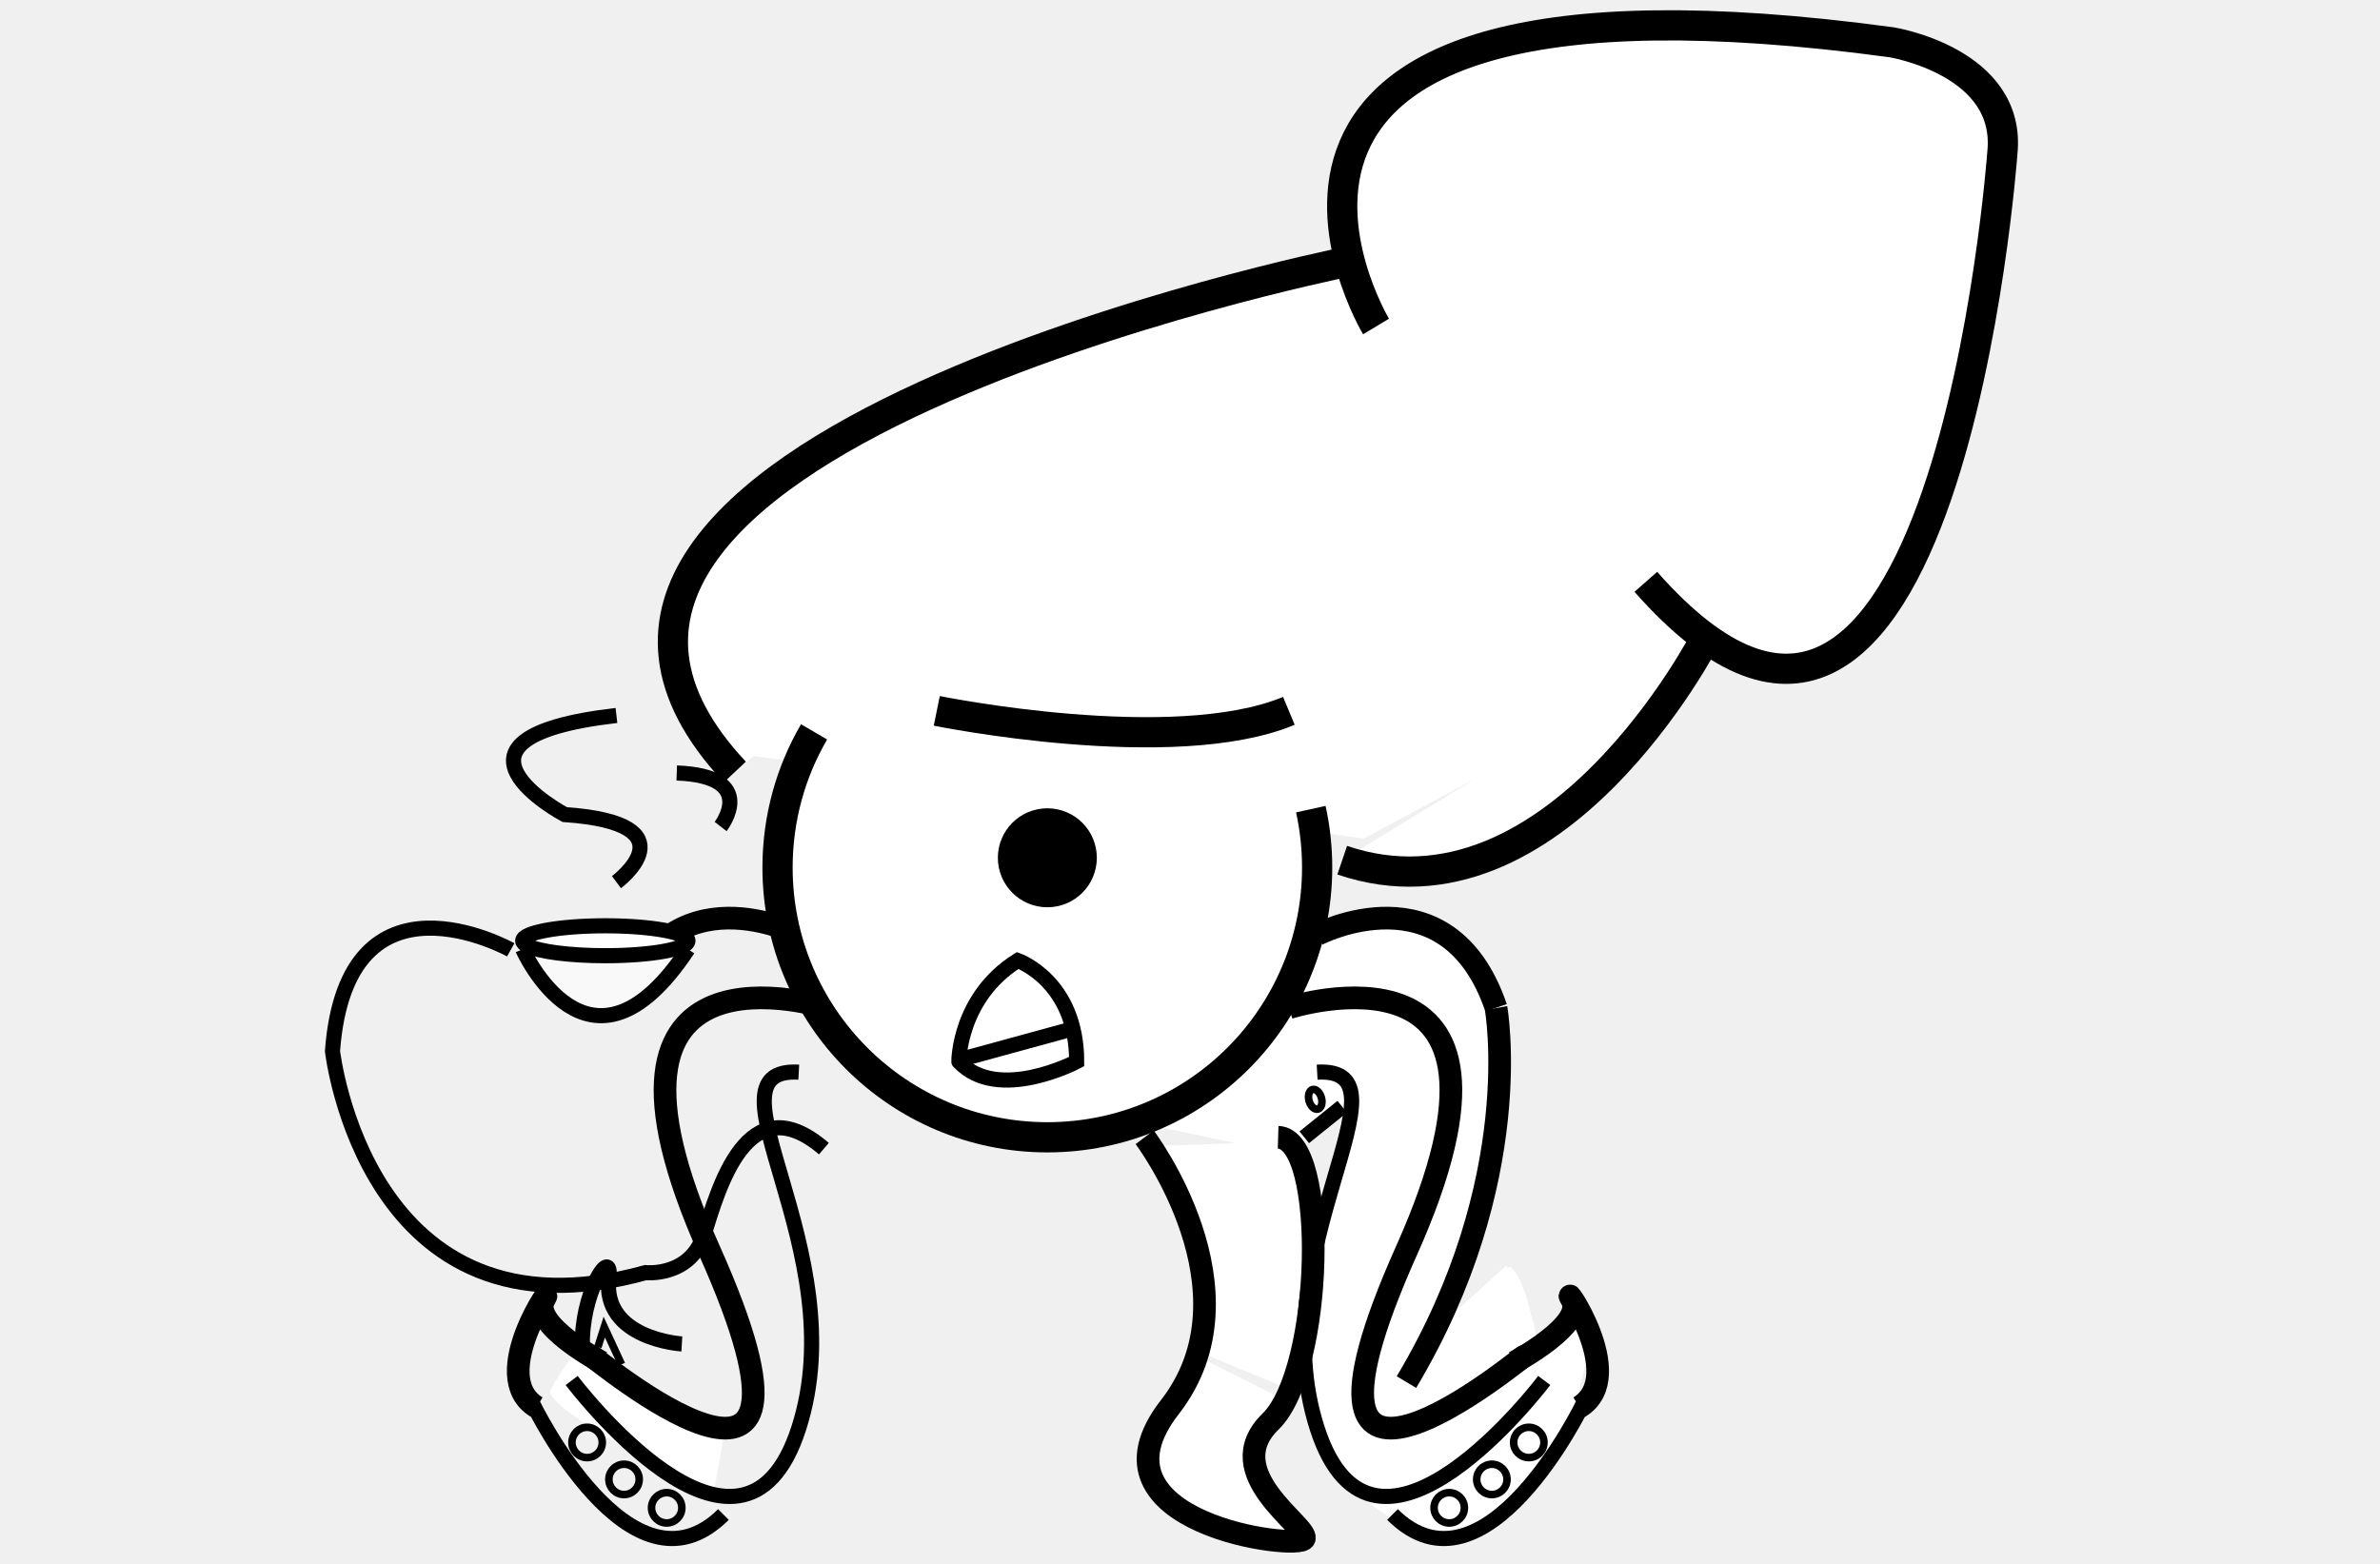
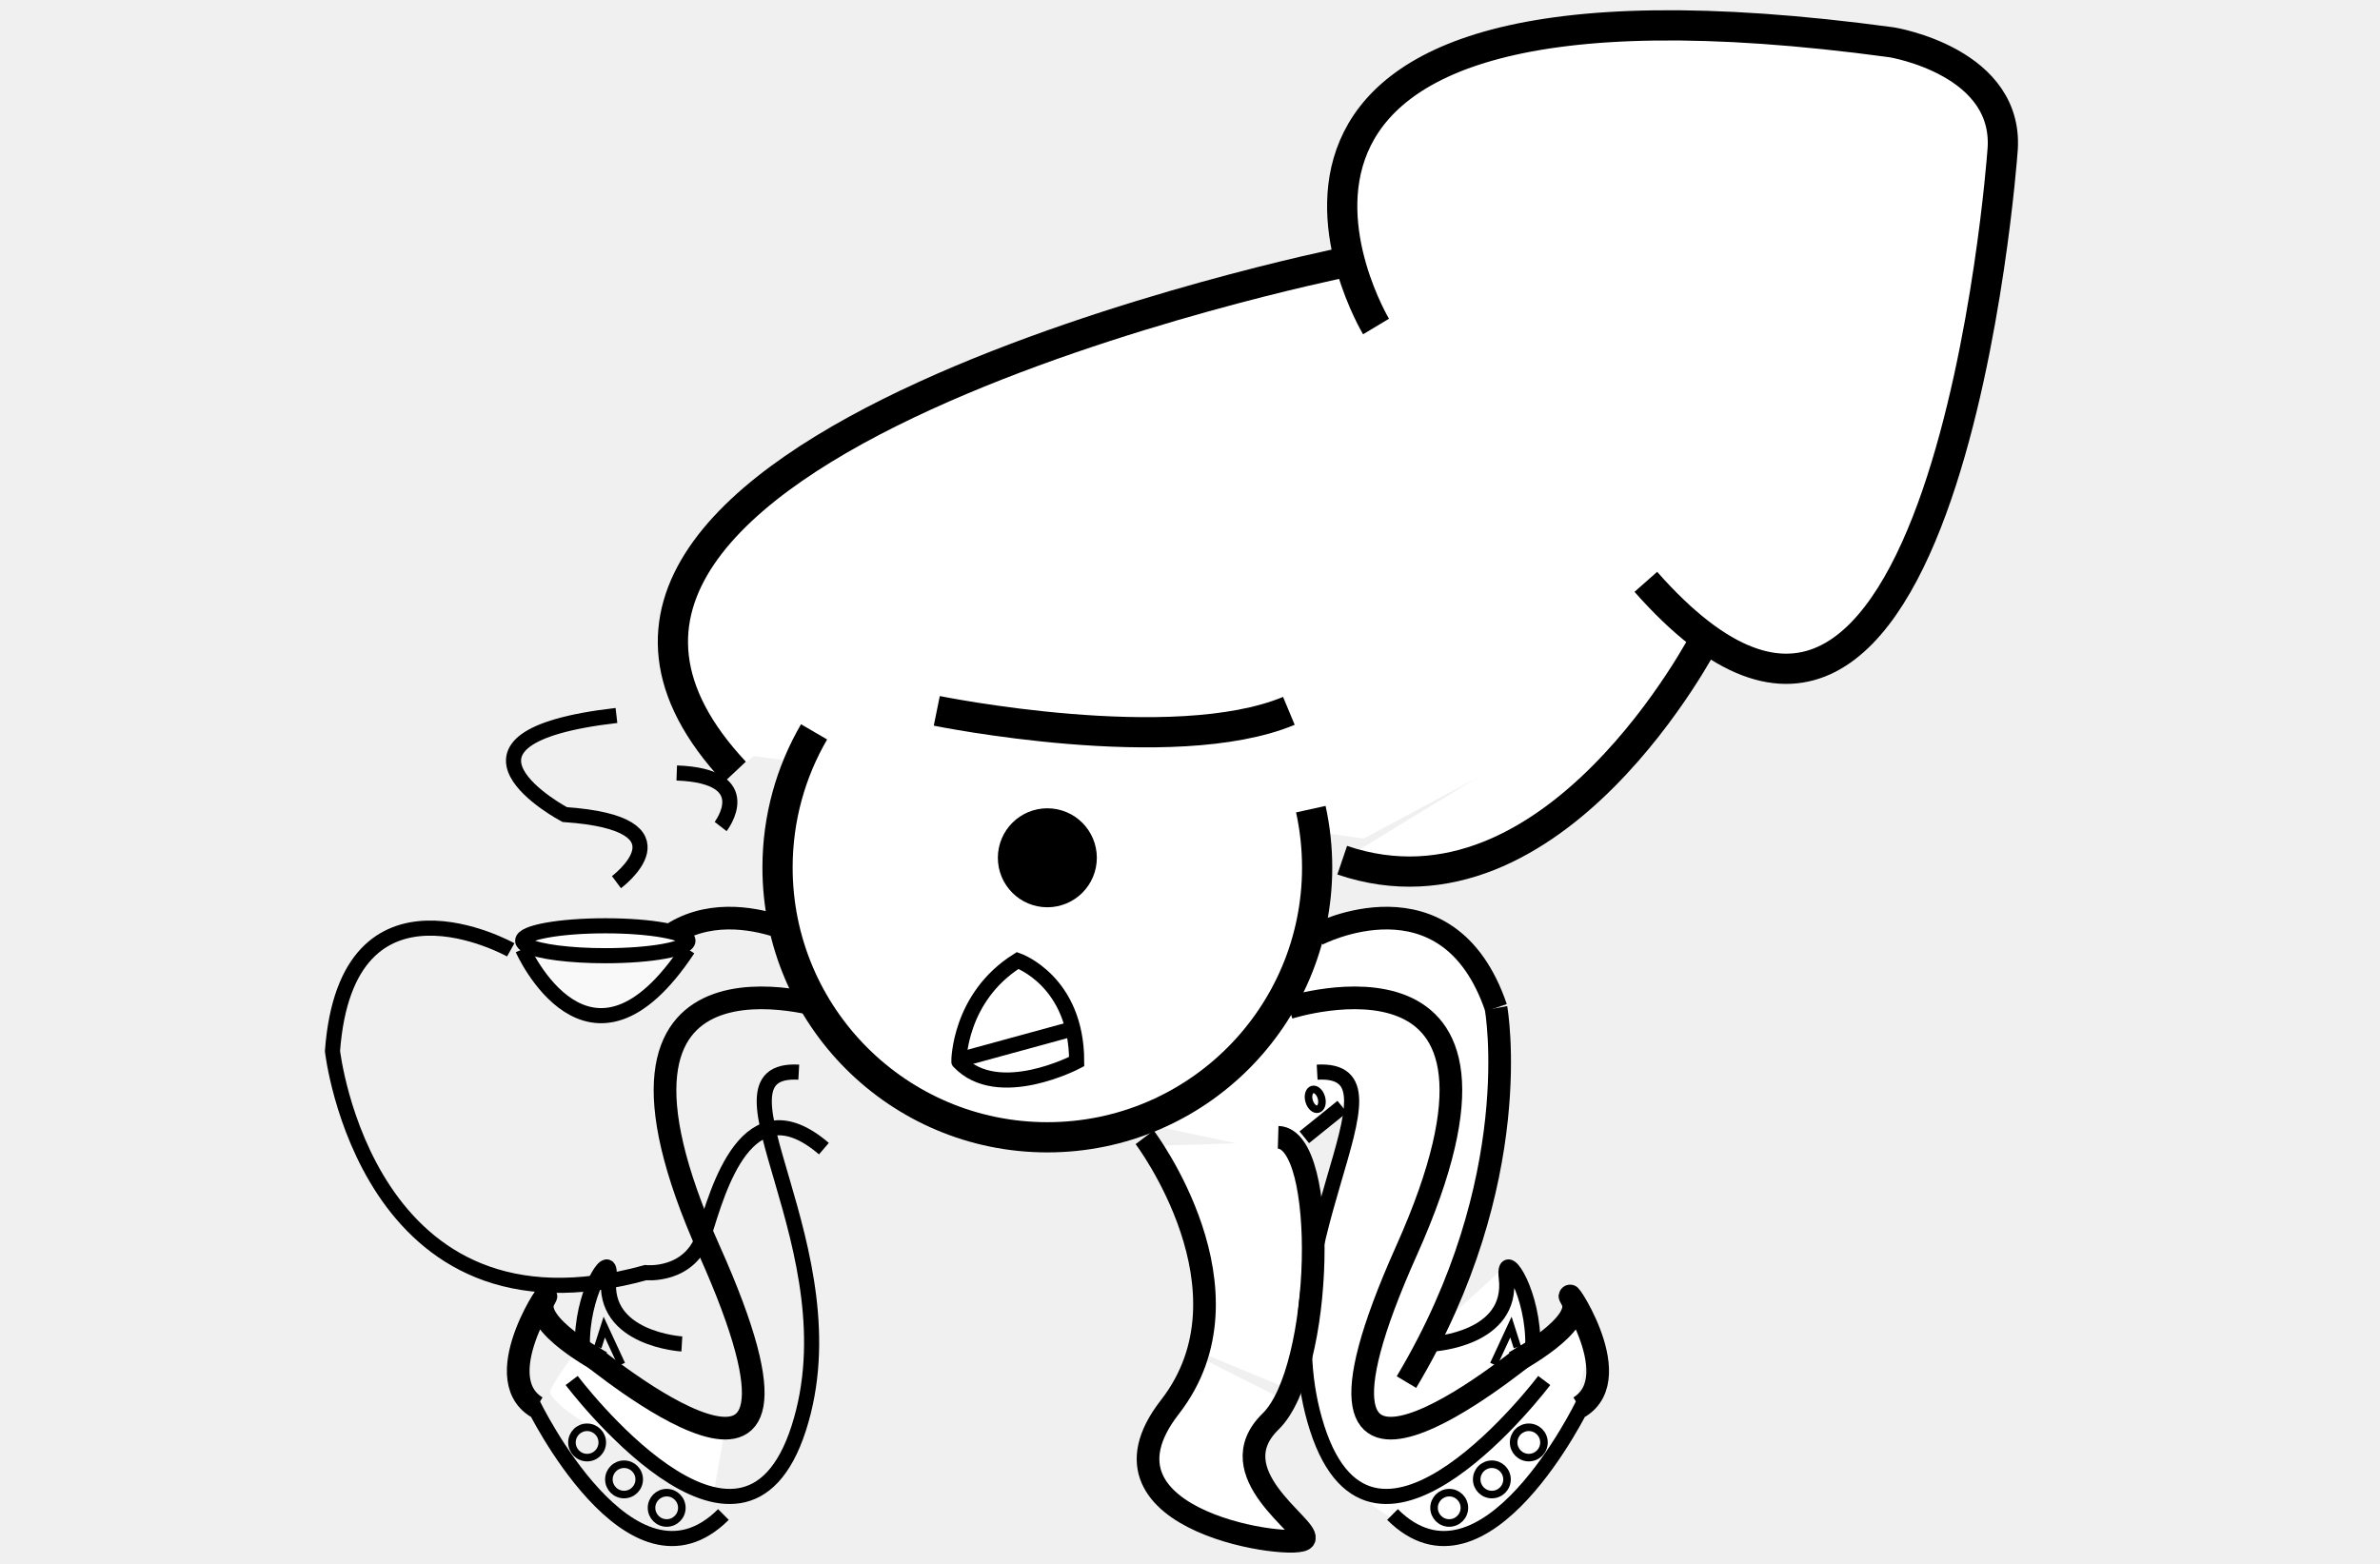
<svg xmlns="http://www.w3.org/2000/svg" version="1.1" x="0px" y="0px" width="315px" height="207px" viewBox="0 0 315 207" style="enable-background:new 0 0 315 207;" xml:space="preserve">
  <style type="text/css">

	.st0{fill:#FFFFFF;stroke:#000000;stroke-miterlimit:10;}
	.st1{fill:#FFFFFF;stroke:#000000;stroke-width:2;stroke-miterlimit:10;}
	.st2{display:none;fill:#FFFFFF;stroke:#000000;stroke-width:8;stroke-miterlimit:10;}
	.st3{fill:none;stroke:#000000;stroke-width:4;stroke-miterlimit:10;}
	.st4{display:none;stroke:#000000;stroke-width:8;stroke-miterlimit:10;}
	.st5{fill:#F9F9FA;}
	.st6{fill:none;stroke:#000000;stroke-width:3;stroke-miterlimit:10;}
	.st7{fill:none;stroke:#000000;stroke-miterlimit:10;}
	.st8{fill:#FFFFFF;}
	.st9{display:none;fill:none;stroke:#000000;stroke-width:3;stroke-miterlimit:10;}
	.st10{display:none;fill:#FFFFFF;stroke:#000000;stroke-width:6;stroke-miterlimit:10;}
	.st11{stroke:#000000;stroke-width:8;stroke-miterlimit:10;}
	.st12{fill:#FFFFFF;stroke:#000000;stroke-width:4;stroke-miterlimit:10;}
	.st13{fill:none;stroke:#000000;stroke-width:2;stroke-miterlimit:10;}
	.st14{display:none;fill:none;stroke:#000000;stroke-width:2;stroke-miterlimit:10;}

</style>
  <g id="Layer_2">
</g>
  <g id="Layer_1">
    <path class="st8" d="M189.802,177.89c0,0,10.616-0.62,9.657-8.757s14.711,20.768-13.291,24.648" />
    <path class="st8" d="M184.08,189.038l1.535,8.788c0,0,22.886-11.278,21.552-13.889s-3.744-5.455-3.744-5.455   S186.357,189.712,184.08,189.038z" />
    <polygon class="st8" points="98.5,99.903 180.5,110.989 227.674,85.713 178.092,32.076  " />
    <path class="st12" d="M182.122,43.218c0,0-30.607-51.014,68.23-37.622c0,0,15.94,2.551,14.665,14.666   c0,0-7.424,101.819-47.186,56.752" />
    <path class="st12" d="M177.645,34.788c0,0-120.562,24.487-80.388,67.401" />
    <path class="st12" d="M225.762,84.438c0,0-20.017,38.984-48.117,29.42" />
    <path class="st0" d="M186.559,115.368" />
    <path class="st13" d="M67.598,125.726c0,0-21.68-12.115-23.593,13.391c0,0,4.464,39.536,41.448,29.334c0,0,5.925,0.637,7.745-5.104   c1.819-5.739,5.646-20.062,15.848-11.307" />
    <path class="st13" d="M81.589,116.765c0,0,10.441-7.753-6.851-8.945c0,0-19.093-10.136,6.851-13.117" />
    <path class="st13" d="M95.378,109.402c0,0,5.174-6.683-5.809-7.087" />
    <ellipse class="st10" cx="20.924" cy="-266.982" rx="37.288" ry="46.017" />
    <ellipse class="st2" cx="42.703" cy="-255.569" rx="33.898" ry="44.507" />
    <circle class="st4" cx="98.229" cy="-266.969" r="20.339" />
    <path class="st3" d="M123.986,94.092c0,0,31.296,6.376,46.601,0" />
    <path class="st1" d="M115,123.704c0,0,8,7.839,11,0.817s11.738,4.553,7.619,5.516" />
    <path class="st13" d="M203.423,183.938" />
    <polyline class="st7" points="197.783,180.597 200.071,175.658 200.917,178.308  " />
    <path class="st9" d="M82.04,133.438c0,0-4.121,22.775,11.859,49.5" />
    <path class="st13" d="M90.245,177.89c0,0-10.616-0.62-9.657-8.757S65.877,189.9,93.879,193.781" />
    <path class="st8" d="M95.967,189.038l-1.535,8.788c0,0-22.886-11.278-21.552-13.889s3.744-5.455,3.744-5.455   S93.689,189.712,95.967,189.038z" />
    <path class="st6" d="M105.719,123.705c0,0-17.302-9.038-23.679,9.686" />
    <path class="st6" d="M109.46,133.391c0,0-34.987-11.241-15.58,32.119c19.405,43.36-16.044,13.391-15.535,14.029" />
    <path class="st13" d="M75.664,182.727c0,0,22.488,29.841,30.055,6.312c7.566-23.528-13.344-47.868,0-47.123" />
    <path class="st13" d="M70.563,185.915c0,0,12.951,26.731,25.184,14.552" />
    <g id="Cup">
      <g>
        <path class="st5" d="M69.61,126.502c0,0,18.283-1.589,20.169,0.955c0,0-7.74,7.131-7.74,6.556c0,0-8.235-0.02-8.138-1.933     L69.61,126.502z" />
      </g>
      <path class="st1" d="M91.054,124.522c0,1.094-4.897,1.979-10.938,1.979c-4.74,0-8.775-0.545-10.294-1.309    c-0.417-0.21-0.643-0.436-0.643-0.671c0-1.094,4.896-1.98,10.937-1.98C86.157,122.542,91.054,123.429,91.054,124.522z" />
      <path class="st13" d="M91.054,125.638c-13.103,19.799-21.875,0-21.875,0" />
    </g>
    <circle class="st7" cx="88.238" cy="199.582" r="2.007" />
    <circle class="st7" cx="82.595" cy="195.819" r="2.007" />
    <circle class="st7" cx="77.705" cy="190.929" r="2.007" />
    <path class="st6" d="M71.023,186.249c-6.749-4.114,2.868-17.457,0.991-14.217c-1.876,3.24,7.619,8.291,7.619,8.291" />
    <path class="st13" d="M76.624,183.938" />
    <polyline class="st7" points="82.264,180.597 79.976,175.658 79.13,178.308  " />
    <path class="st9" d="M151.5,150.536c0,0,15.334,20.293,3.333,35.713c-12,15.42,17.251,19.041,17.792,17.397   s-11.459-8.674-4.459-15.492s7.667-37.418,1-37.618" />
    <path class="st8" d="M152.302,151.687l18.285-0.579c0,0,4.795,25.451,0.187,32.83l-12.192-5.048   C158.581,178.89,163.435,166.975,152.302,151.687z" />
    <path class="st8" d="M157.964,179.253l11.664,5.867c0,0-4.568,8.876-1.475,12.597l4.473,5.93c0,0-13.546-0.59-16.762-4.328   s-3.216-3.738-3.216-3.738S149.429,190.33,157.964,179.253z" />
    <g id="Layer_3">
      <path class="st8" d="M199.35,167.522c0,0,4.073,5.505,4.073,10.96c0,0-29.961,23.268-22.025-0.355    c0,0,29.696-56.517-11.851-44.736l4.53-10.541c0,0,18.322-6.027,23.706,9.23c0,0,0.29,39.961-9.163,45.192" />
+       <g>
+         <path class="st13" d="M189.707,177.89c0,0,10.616-0.62,9.657-8.757s14.711,20.768-13.291,24.648" />
+         <polyline class="st7" points="197.688,180.597 199.977,175.658 200.822,178.308    " />
+       </g>
      <path class="st8" d="M200.413,182.938c0,0,5.723-8.484,9.071-8.543s-4.325,36.377-23.911,27.195S200.413,182.938,200.413,182.938z    " />
      <path class="st6" d="M153.055,152.864" />
      <path class="st6" d="M153.055,152.864" />
      <path class="st8" d="M150.475,148.514l20.419,4.351l17.727-17.818c0,0-18.861-5.934-19.491-1.655S150.475,148.514,150.475,148.514    z" />
      <path class="st8" d="M150.475,148.514l20.419,4.351l17.727-17.818c0,0-18.861-5.934-19.491-1.655S150.475,148.514,150.475,148.514    z" />
      <path class="st8" d="M178.888,145.514c0,0-15.823,54.136,6.728,52.313s0,0,0,0l-0.748-8.842c0,0-10.22-3.27-1.294-17.292    s9.343-36.12,5.468-36.238S178.888,145.514,178.888,145.514" />
    </g>
    <path class="st6" d="M198.007,133.438c0,0,4.121,22.775-11.859,49.5" />
    <path class="st6" d="M198.007,133.391c-6.377-18.724-23.679-9.686-23.679-9.686" />
    <path class="st6" d="M151.5,150.536c0,0,15.334,20.293,3.333,35.713c-12,15.42,17.251,19.041,17.792,17.397   s-11.459-8.674-4.459-15.492s7.667-37.418,1-37.618" />
    <g>
      <path class="st6" d="M170.587,133.391c0,0,34.987-11.241,15.58,32.119c-19.405,43.36,16.044,13.391,15.535,14.029" />
      <path class="st13" d="M204.383,182.727c0,0-22.488,29.841-30.055,6.312c-7.566-23.528,13.344-47.868,0-47.123" />
      <path class="st13" d="M209.484,185.915c0,0-12.951,26.731-25.184,14.552" />
      <circle class="st7" cx="191.809" cy="199.582" r="2.007" />
      <circle class="st7" cx="197.452" cy="195.819" r="2.007" />
      <circle class="st7" cx="202.342" cy="190.929" r="2.007" />
      <path class="st6" d="M209.023,186.249c6.749-4.114-2.868-17.457-0.991-14.217c1.876,3.24-7.619,8.291-7.619,8.291" />
      <line class="st13" x1="172.626" y1="150.536" x2="177.645" y2="146.491" />
      <ellipse transform="matrix(0.9612 -0.2758 0.2758 0.9612 -33.3803 53.6527)" class="st7" cx="174.078" cy="145.514" rx="0.843" ry="1.347" />
    </g>
    <g>
      <path class="st12" d="M173.49,107.103c0.549,2.487,0.838,5.073,0.838,7.725c0,19.722-15.987,35.709-35.709,35.709    c-19.721,0-35.709-15.987-35.709-35.709c0-6.545,1.761-12.68,4.835-17.955" />
      <path class="st1" d="M134.696,127.132c0,0,7.804,2.715,7.804,13.383c0,0-10.422,5.501-15.593,0    C126.906,140.515,126.891,132.04,134.696,127.132z" />
      <line class="st1" x1="126.57" y1="140.391" x2="141.17" y2="136.398" />
      <circle class="st11" cx="138.619" cy="113.54" r="2.551" />
    </g>
    <path class="st6" d="M243.5,124.521" />
    <path class="st14" d="M67.969,132.028c0,0-5.445,3.531-13.802,2.052s24.313,20.255,18.657,23.922" />
    <path class="st14" d="M123.986,153.336c0,0-53.153,24.022-80.153-7.822s18.944-19.24,19.305-19.876" />
    <path class="st14" d="M67.969,148.514c0,0,31.058-14.029,39.452-10.119" />
    <path class="st6" d="M172.774,123.704" />
  </g>
  <g id="Layer_4">
</g>
</svg>
